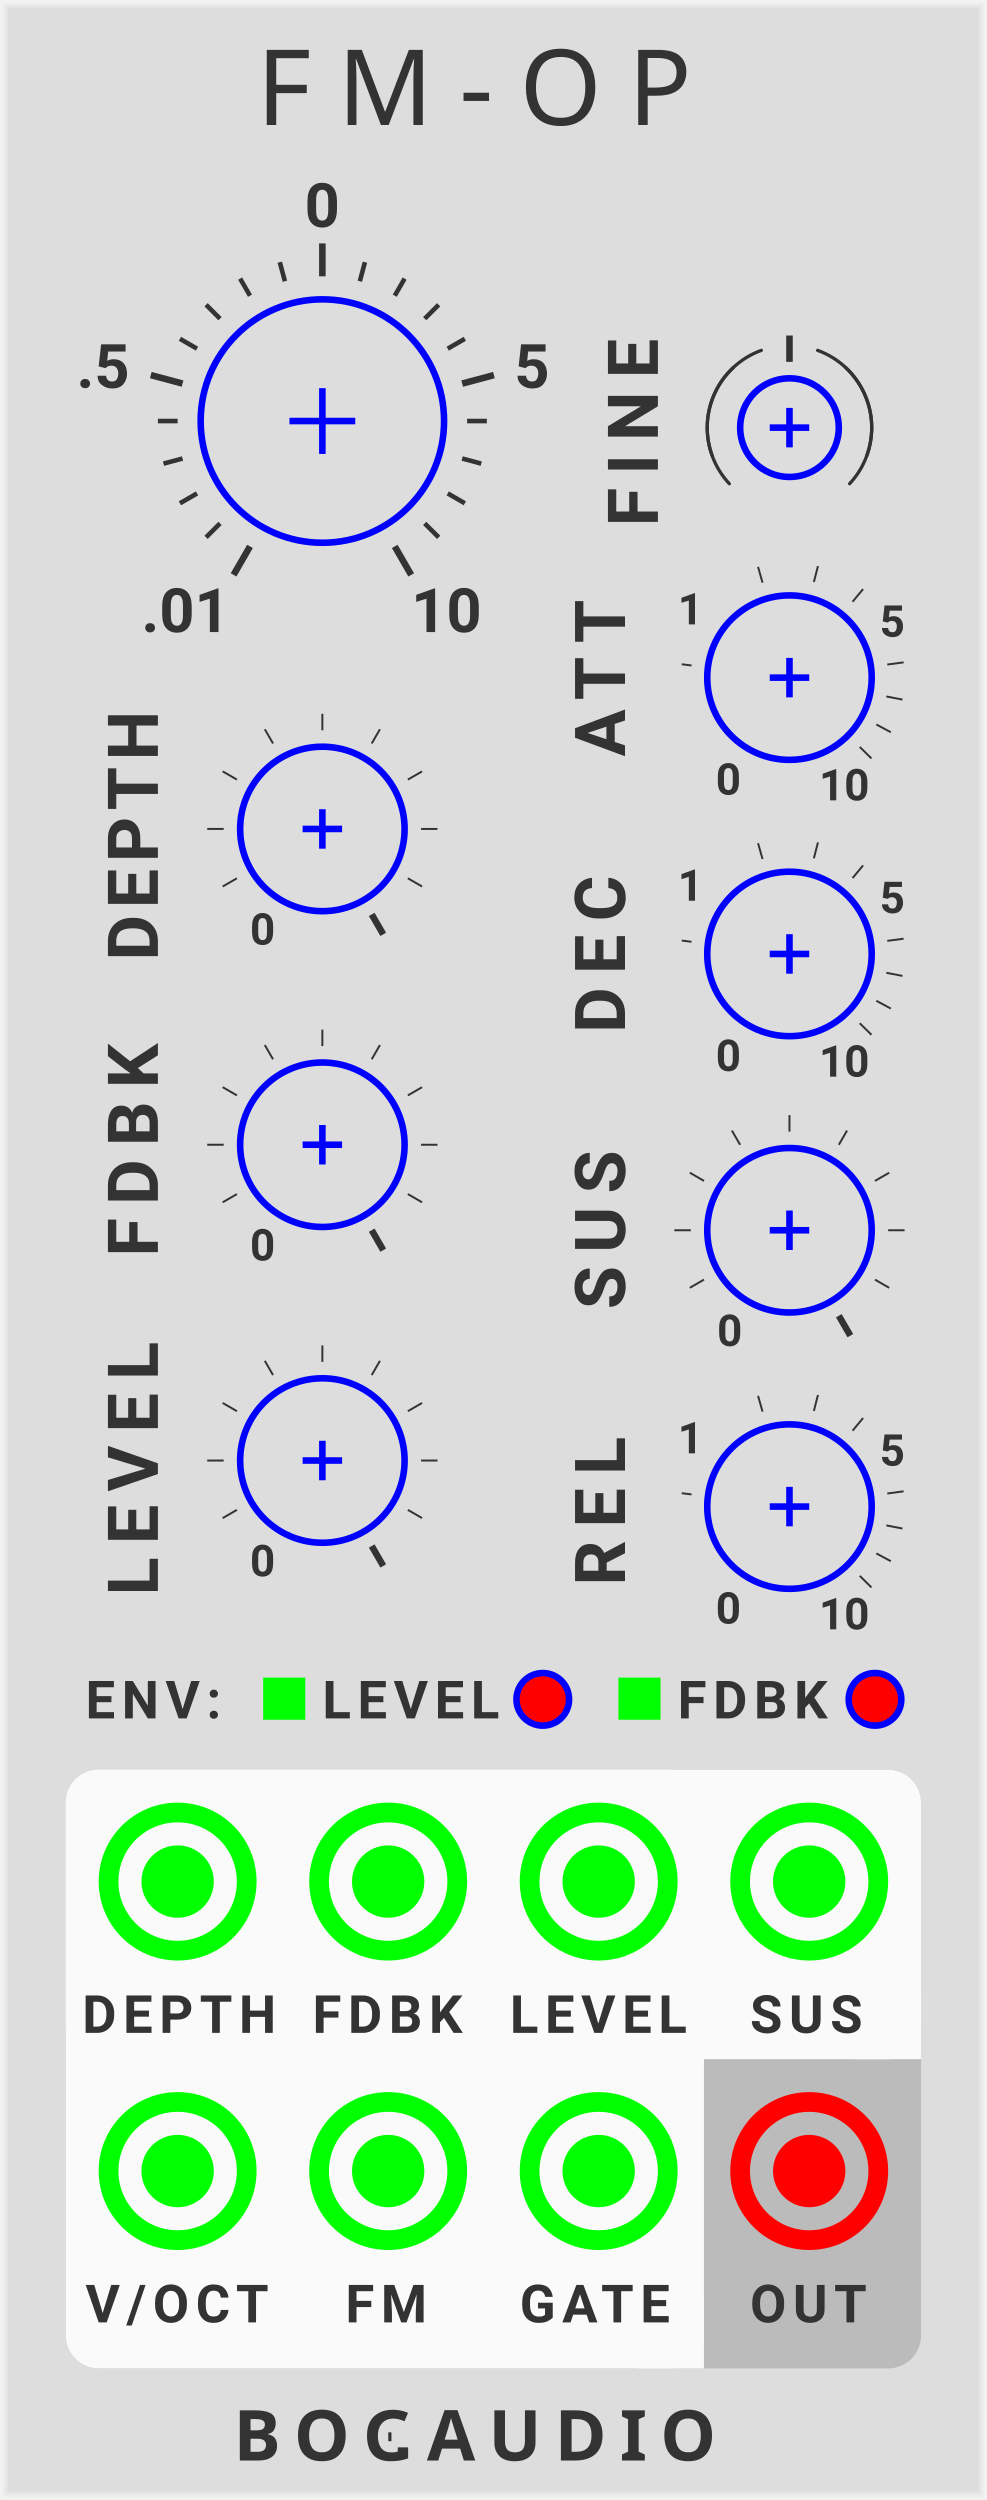
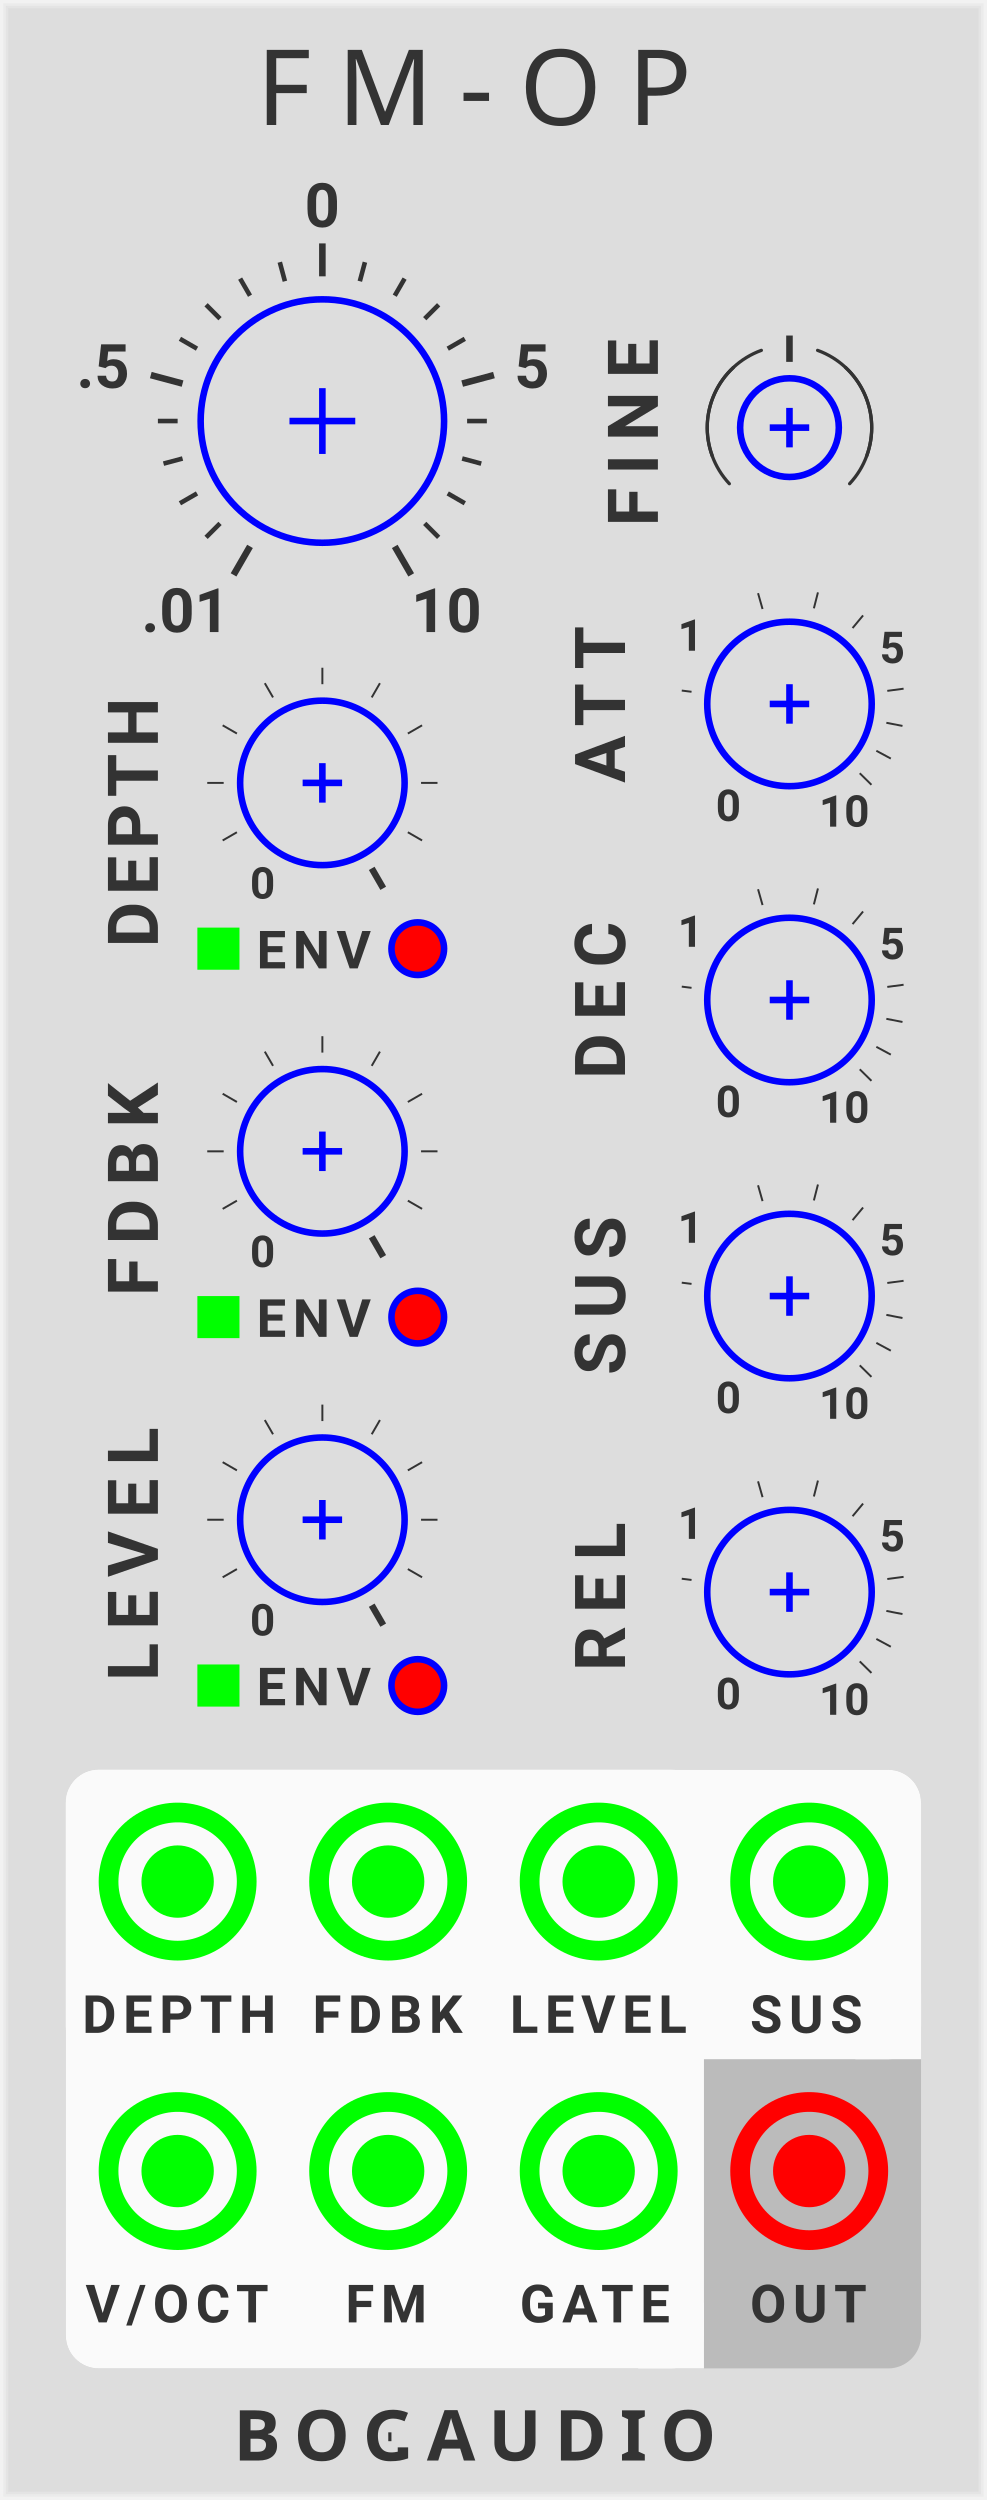
<svg xmlns="http://www.w3.org/2000/svg" xmlns:xlink="http://www.w3.org/1999/xlink" version="1.1" width="150" height="380" viewBox="0 0 150 380">
  <style>
    text {
      fill: #333;
      font-family: 'Roboto', sans-serif;
      font-weight: bold;
    }
    text.title {
      font-family: 'Comfortaa', sans-serif;
      font-weight: normal;
    }
    text.brand {
      font-family: 'Audiowide', sans-serif;
      font-weight: bold;
    }
  </style>
  <defs>
    <symbol id="knob" viewBox="0 0 38px 38px">
      <g transform="translate(19 19)">
        <polyline points="-5,0 5,0" stroke-width="1" stroke="#00f" />
        <polyline points="0,-5 0,5" stroke-width="1" stroke="#00f" />
        <circle cx="0" cy="0" r="18.5" stroke-width="1" stroke="#00f" fill="none" />
      </g>
    </symbol>
    <symbol id="knob-medium" viewBox="0 0 26px 26px">
      <g transform="translate(13 13)">
        <polyline points="-3,0 3,0" stroke-width="1" stroke="#00f" />
        <polyline points="0,-3 0,3" stroke-width="1" stroke="#00f" />
        <circle cx="0" cy="0" r="12.5" stroke-width="1" stroke="#00f" fill="none" />
      </g>
    </symbol>
    <symbol id="knob-smallest" viewBox="0 0 16px 16px">
      <g transform="translate(8 8)">
        <polyline points="-3,0 3,0" stroke-width="1" stroke="#00f" />
        <polyline points="0,-3 0,3" stroke-width="1" stroke="#00f" />
        <circle r="7.5" stroke-width="1" stroke="#00f" fill="none" />
      </g>
    </symbol>
    <symbol id="knobguide-ratio" viewBox="0 0 88px 78px">
      <g transform="translate(49 39)">
        <g transform="rotate(-240) translate(19 0)">
          <polyline points="0,0 5,0" stroke-width="1" stroke="#333" transform="translate(3 0)" />
          <text font-size="7.0pt" transform="translate(14 0) rotate(240) translate(-11 3.5)">.01</text>
        </g>
        <polyline points="0,0 3,0" stroke-width="0.7" stroke="#333" transform="rotate(-225) translate(22 0)" />
        <polyline points="0,0 3,0" stroke-width="0.7" stroke="#333" transform="rotate(-210) translate(22 0)" />
        <polyline points="0,0 3,0" stroke-width="0.7" stroke="#333" transform="rotate(-195) translate(22 0)" />
        <polyline points="0,0 3,0" stroke-width="0.7" stroke="#333" transform="rotate(-180) translate(22 0)" />
        <g transform="rotate(-165) translate(19 0)">
          <polyline points="0,0 5,0" stroke-width="1" stroke="#333" transform="translate(3 0)" />
          <text font-size="7.0pt" transform="translate(14 0) rotate(165) translate(-5.5 3.5)">.5</text>
        </g>
        <polyline points="0,0 3,0" stroke-width="0.7" stroke="#333" transform="rotate(-150) translate(22 0)" />
        <polyline points="0,0 3,0" stroke-width="0.7" stroke="#333" transform="rotate(-135) translate(22 0)" />
        <polyline points="0,0 3,0" stroke-width="0.7" stroke="#333" transform="rotate(-120) translate(22 0)" />
        <polyline points="0,0 3,0" stroke-width="0.7" stroke="#333" transform="rotate(-105) translate(22 0)" />
        <g transform="rotate(-90) translate(19 0)">
          <polyline points="0,0 5,0" stroke-width="1" stroke="#333" transform="translate(3 0)" />
          <text font-size="7.0pt" transform="translate(14 0) rotate(90) translate(-2.7 3.5)">0</text>
        </g>
        <polyline points="0,0 3,0" stroke-width="0.7" stroke="#333" transform="rotate(-75) translate(22 0)" />
        <polyline points="0,0 3,0" stroke-width="0.7" stroke="#333" transform="rotate(-60) translate(22 0)" />
        <polyline points="0,0 3,0" stroke-width="0.7" stroke="#333" transform="rotate(-45) translate(22 0)" />
        <polyline points="0,0 3,0" stroke-width="0.7" stroke="#333" transform="rotate(-30) translate(22 0)" />
        <g transform="rotate(-15) translate(19 0)">
          <polyline points="0,0 5,0" stroke-width="1" stroke="#333" transform="translate(3 0)" />
          <text font-size="7.0pt" transform="translate(14 0) rotate(15) translate(-2.7 3.5)">5</text>
        </g>
        <polyline points="0,0 3,0" stroke-width="0.7" stroke="#333" transform="rotate(0) translate(22 0)" />
        <polyline points="0,0 3,0" stroke-width="0.7" stroke="#333" transform="rotate(15) translate(22 0)" />
        <polyline points="0,0 3,0" stroke-width="0.7" stroke="#333" transform="rotate(30) translate(22 0)" />
        <polyline points="0,0 3,0" stroke-width="0.7" stroke="#333" transform="rotate(45) translate(22 0)" />
        <g transform="rotate(60) translate(19 0)">
          <polyline points="0,0 5,0" stroke-width="1" stroke="#333" transform="translate(3 0)" />
          <text font-size="7.0pt" transform="translate(14 0) rotate(-60) translate(-3 3.5)">10</text>
        </g>
      </g>
    </symbol>
    <symbol id="knobguide-linear" viewBox="0 0 45px 45px">
      <g transform="translate(22.5 22.5)">
        <text font-size="5.0pt" transform="rotate(-240) translate(18 0) rotate(240) translate(-2 2)">0</text>
        <polyline points="0,0 2.5,0" stroke-width="0.3" stroke="#333" transform="rotate(-210) translate(15 0)" />
        <polyline points="0,0 2.5,0" stroke-width="0.3" stroke="#333" transform="rotate(-180) translate(15 0)" />
        <polyline points="0,0 2.5,0" stroke-width="0.3" stroke="#333" transform="rotate(-150) translate(15 0)" />
        <polyline points="0,0 2.5,0" stroke-width="0.3" stroke="#333" transform="rotate(-120) translate(15 0)" />
        <polyline points="0,0 2.5,0" stroke-width="0.3" stroke="#333" transform="rotate(-90) translate(15 0)" />
        <polyline points="0,0 2.5,0" stroke-width="0.3" stroke="#333" transform="rotate(-60) translate(15 0)" />
        <polyline points="0,0 2.5,0" stroke-width="0.3" stroke="#333" transform="rotate(-30) translate(15 0)" />
        <polyline points="0,0 2.5,0" stroke-width="0.3" stroke="#333" transform="rotate(0) translate(15 0)" />
        <polyline points="0,0 2.5,0" stroke-width="0.3" stroke="#333" transform="rotate(30) translate(15 0)" />
        <polyline points="0,0 3.5,0" stroke-width="1" stroke="#333" transform="rotate(60) translate(15 0)" />
      </g>
    </symbol>
    <symbol id="knobguide-time" viewBox="0 0 45px 45px">
      <g transform="translate(22.5 22.5)">
        <g transform="rotate(-240) translate(15 0)">
          <text font-size="5.0pt" transform="translate(3 0) rotate(240) translate(-2.2 2.2)">0</text>
        </g>
        <g transform="rotate(-172.92) translate(15 0)">
          <polyline points="0,0 1.5,0" stroke-width="0.3" stroke="#333" />
        </g>
        <g transform="rotate(-145.13) translate(15 0)">
          <text font-size="5.0pt" transform="translate(3 0) rotate(145.13) translate(-2.2 2.2)">1</text>
        </g>
        <g transform="rotate(-105.84) translate(15 0)">
          <polyline points="0,0 2.5,0" stroke-width="0.3" stroke="#333" />
        </g>
        <g transform="rotate(-75.68) translate(15 0)">
          <polyline points="0,0 2.5,0" stroke-width="0.3" stroke="#333" />
        </g>
        <g transform="rotate(-50.26) translate(15 0)">
          <polyline points="0,0 2.5,0" stroke-width="0.3" stroke="#333" />
        </g>
        <g transform="rotate(-27.87) translate(15 0)">
          <text font-size="5.0pt" transform="translate(3 0) rotate(27.87) translate(-2.2 2.2)">5</text>
        </g>
        <g transform="rotate(-7.62) translate(15 0)">
          <polyline points="0,0 2.5,0" stroke-width="0.3" stroke="#333" />
        </g>
        <g transform="rotate(11) translate(15 0)">
          <polyline points="0,0 2.5,0" stroke-width="0.3" stroke="#333" />
        </g>
        <g transform="rotate(28.33) translate(15 0)">
          <polyline points="0,0 2.5,0" stroke-width="0.3" stroke="#333" />
        </g>
        <g transform="rotate(44.6) translate(15 0)">
          <polyline points="0,0 2.5,0" stroke-width="0.3" stroke="#333" />
        </g>
        <g transform="rotate(60) translate(16 0)">
          <text font-size="5.0pt" transform="translate(3 0) rotate(-60) translate(-5 2.2)">10</text>
        </g>
      </g>
    </symbol>
    <symbol id="knobguide-centertick" viewBox="0 0 40px 40px">
      <g transform="translate(20 20)">
        <g transform="rotate(-90) translate(10 0)">
          <polyline points="0,0 4,0" stroke-width="1" stroke="#333" />
        </g>
        <path d="M 0 -12.5 A 12.5 12.5 0 0 1 12.5 0" stroke="#333" stroke-width="0.5" stroke-linecap="round" fill="none" transform="rotate(20)" />
        <path d="M 0 -12.5 A 12.5 12.5 0 0 1 12.5 0" stroke="#333" stroke-width="0.5" stroke-linecap="round" fill="none" transform="rotate(43)" />
        <path d="M 0 -12.5 A 12.5 12.5 0 0 0 -12.5 0" stroke="#333" stroke-width="0.5" stroke-linecap="round" fill="none" transform="rotate(-20)" />
        <path d="M 0 -12.5 A 12.5 12.5 0 0 0 -12.5 0" stroke="#333" stroke-width="0.5" stroke-linecap="round" fill="none" transform="rotate(-43)" />
      </g>
    </symbol>
    <symbol id="input" viewBox="0 0 24px 24px">
      <g transform="translate(12 12)">
        <circle cx="0" cy="0" r="5" stroke-width="1" stroke="#0f0" fill="#0f0" />
        <circle cx="0" cy="0" r="10.5" stroke-width="3" stroke="#0f0" fill="none" />
      </g>
    </symbol>
    <symbol id="output" viewBox="0 0 24px 24px">
      <g transform="translate(12 12)">
        <circle cx="0" cy="0" r="5" stroke-width="1" stroke="#f00" fill="#f00" />
        <circle cx="0" cy="0" r="10.5" stroke-width="3" stroke="#f00" fill="none" />
      </g>
    </symbol>
    <symbol id="button-small" viewBox="0 0 9px 9px">
      <g transform="translate(4.5 4.5)">
        <circle r="4" stroke-width="1" stroke="#00f" fill="#f00" />
      </g>
    </symbol>
    <symbol id="light-small" viewBox="0 0 6.4px 6.4px">
      <rect width="6.4" height="6.4" fill="#0f0" />
    </symbol>
  </defs>
  <rect width="100%" height="100%" fill="#ddd" />
  <polyline points="1,1 149,1 149,379 1,379 1,1" stroke="#e4e4e4" stroke-width="0.5" fill="none" />
  <polyline points="0.5,0.5 149.5,0.5 149.5,379.5 0.5,379.5 0.5,0.5" stroke="#ebebeb" stroke-width="0.8" fill="none" />
  <polyline points="0,0 150,0 150,380 0,380 0,0" stroke="#f2f2f2" stroke-width="1" fill="none" />
  <text class="title" x="39" y="19" font-size="12pt" letter-spacing="4px">FM-OP</text>
  <g transform="translate(35.5 374)">
    <text class="brand" font-size="8pt" letter-spacing="2px">BOGAUDIO</text>
    <rect width="3.0" height="3" fill="#ddd" transform="translate(24 -5)" />
  </g>
  <g transform="translate(10 25)">
    <g transform="translate(0 20)">
      <use id="RATIO_PARAM" xlink:href="#knob" transform="translate(20 0)" />
    </g>
    <use xlink:href="#knobguide-ratio" transform="translate(-10 0)" />
    <g transform="translate(82 20)">
      <text font-size="8pt" letter-spacing="2px" transform="translate(8 35) rotate(270)">FINE</text>
      <use id="FINE_PARAM" xlink:href="#knob-smallest" transform="translate(20 12)" />
    </g>
    <use xlink:href="#knobguide-centertick" transform="translate(90 20)" />
  </g>
-   <g transform="translate(87 90)">
-     <g transform="translate(0 0)">
-       <text font-size="8pt" letter-spacing="2px" transform="translate(8 25) rotate(270)">ATT</text>
-       <use id="ATTACK_PARAM" xlink:href="#knob-medium" transform="translate(20 0)" />
-     </g>
-     <use xlink:href="#knobguide-time" transform="translate(10.5 -9.5)" />
-     <g transform="translate(0 42)">
-       <text font-size="8pt" letter-spacing="2px" transform="translate(8 25) rotate(270)">DEC</text>
-       <use id="DECAY_PARAM" xlink:href="#knob-medium" transform="translate(20 0)" />
-     </g>
-     <use xlink:href="#knobguide-time" transform="translate(10.5 32.5)" />
-     <g transform="translate(0 84)">
-       <text font-size="8pt" letter-spacing="2px" transform="translate(8 25) rotate(270)">SUS</text>
-       <use id="SUSTAIN_PARAM" xlink:href="#knob-medium" transform="translate(20 0)" />
-     </g>
-     <use xlink:href="#knobguide-linear" transform="translate(10.5 74.5)" />
-     <g transform="translate(0 126)">
-       <text font-size="8pt" letter-spacing="2px" transform="translate(8 25) rotate(270)">REL</text>
-       <use id="RELEASE_PARAM" xlink:href="#knob-medium" transform="translate(20 0)" />
-     </g>
-     <use xlink:href="#knobguide-time" transform="translate(10.5 116.5)" />
-   </g>
-   <g transform="translate(16 113)">
-     <g transform="translate(0 0)">
-       <text font-size="8pt" letter-spacing="1px" transform="translate(8 33) rotate(270)">DEPTH</text>
-       <use id="DEPTH_PARAM" xlink:href="#knob-medium" transform="translate(20 0)" />
+   <g transform="translate(87 94)">
+     <text font-size="8pt" letter-spacing="2px" transform="translate(8 25) rotate(270)">ATT</text>
+     <use id="ATTACK_PARAM" xlink:href="#knob-medium" transform="translate(20 0)" />
+     <use xlink:href="#knobguide-time" transform="translate(10.5 -9.5)" />
+   </g>
+   <g transform="translate(87 139)">
+     <text font-size="8pt" letter-spacing="2px" transform="translate(8 25) rotate(270)">DEC</text>
+     <use id="DECAY_PARAM" xlink:href="#knob-medium" transform="translate(20 0)" />
+     <use xlink:href="#knobguide-time" transform="translate(10.5 -9.5)" />
+   </g>
+   <g transform="translate(87 184)">
+     <text font-size="8pt" letter-spacing="2px" transform="translate(8 25) rotate(270)">SUS</text>
+     <use id="SUSTAIN_PARAM" xlink:href="#knob-medium" transform="translate(20 0)" />
+     <use xlink:href="#knobguide-time" transform="translate(10.5 -9.5)" />
+   </g>
+   <g transform="translate(87 229)">
+     <text font-size="8pt" letter-spacing="2px" transform="translate(8 25) rotate(270)">REL</text>
+     <use id="RELEASE_PARAM" xlink:href="#knob-medium" transform="translate(20 0)" />
+     <use xlink:href="#knobguide-time" transform="translate(10.5 -9.5)" />
+   </g>
+   <g transform="translate(16 106)">
+     <text font-size="8pt" letter-spacing="1px" transform="translate(8 38) rotate(270)">DEPTH</text>
+     <use id="DEPTH_PARAM" xlink:href="#knob-medium" transform="translate(20 0)" />
+     <g transform="translate(14 35)">
+       <use id="ENV_TO_DEPTH_LIGHT" xlink:href="#light-small" transform="translate(0 0)" />
+       <text font-size="6pt" letter-spacing="1px" transform="translate(9 6.2)">ENV</text>
+       <use id="ENV_TO_DEPTH_PARAM" xlink:href="#button-small" transform="translate(29 -1.3)" />
    </g>
    <use xlink:href="#knobguide-linear" transform="translate(10.5 -9.5)" />
-     <g transform="translate(0 48)">
-       <text font-size="8pt" letter-spacing="2px" transform="translate(8 30) rotate(270)">FDBK</text>
-       <use id="FEEDBACK_PARAM" xlink:href="#knob-medium" transform="translate(20 0)" />
-     </g>
-     <use xlink:href="#knobguide-linear" transform="translate(10.5 38.5)" />
-     <g transform="translate(0 96)">
-       <text font-size="8pt" letter-spacing="2px" transform="translate(8 33.5) rotate(270)">LEVEL</text>
-       <use id="LEVEL_PARAM" xlink:href="#knob-medium" transform="translate(20 0)" />
-     </g>
-     <use xlink:href="#knobguide-linear" transform="translate(10.5 86.5)" />
-   </g>
-   <g transform="translate(13 237.5)">
-     <g transform="translate(0 17.5)">
-       <text font-size="6pt" letter-spacing="1px" transform="translate(0 6.2)">ENV:</text>
-       <g transform="translate(27 0)">
-         <use id="ENV_TO_LEVEL_LIGHT" xlink:href="#light-small" transform="translate(0 0)" />
-         <text font-size="6pt" letter-spacing="1px" transform="translate(9 6.2)">LEVEL</text>
-         <use id="ENV_TO_LEVEL_PARAM" xlink:href="#button-small" transform="translate(38 -1.2)" />
-       </g>
-       <g transform="translate(81 0)">
-         <use id="ENV_TO_FEEDBACK_LIGHT" xlink:href="#light-small" transform="translate(0 0)" />
-         <text font-size="6pt" letter-spacing="1px" transform="translate(9 6.2)">FDBK</text>
-         <use id="ENV_TO_FEEDBACK_PARAM" xlink:href="#button-small" transform="translate(34.5 -1.2)" />
-       </g>
-     </g>
+   </g>
+   <g transform="translate(16 162)">
+     <text font-size="8pt" letter-spacing="2px" transform="translate(8 35) rotate(270)">FDBK</text>
+     <use id="FEEDBACK_PARAM" xlink:href="#knob-medium" transform="translate(20 0)" />
+     <g transform="translate(14 35)">
+       <use id="ENV_TO_FEEDBACK_LIGHT" xlink:href="#light-small" transform="translate(0 0)" />
+       <text font-size="6pt" letter-spacing="1px" transform="translate(9 6.2)">ENV</text>
+       <use id="ENV_TO_FEEDBACK_PARAM" xlink:href="#button-small" transform="translate(29 -1.3)" />
+     </g>
+     <use xlink:href="#knobguide-linear" transform="translate(10.5 -9.5)" />
+   </g>
+   <g transform="translate(16 218)">
+     <text font-size="8pt" letter-spacing="2px" transform="translate(8 37.5) rotate(270)">LEVEL</text>
+     <use id="LEVEL_PARAM" xlink:href="#knob-medium" transform="translate(20 0)" />
+     <g transform="translate(14 35)">
+       <use id="ENV_TO_LEVEL_LIGHT" xlink:href="#light-small" transform="translate(0 0)" />
+       <text font-size="6pt" letter-spacing="1px" transform="translate(9 6.2)">ENV</text>
+       <use id="ENV_TO_LEVEL_PARAM" xlink:href="#button-small" transform="translate(29 -1.3)" />
+     </g>
+     <use xlink:href="#knobguide-linear" transform="translate(10.5 -9.5)" />
  </g>
  <g transform="translate(0 269)">
    <rect width="130" height="91" rx="5" fill="#bbb" transform="translate(10 0)" />
    <rect width="97" height="91" rx="5" fill="#fafafa" transform="translate(10 0)" />
    <rect width="130" height="44" rx="5" fill="#fafafa" transform="translate(10 0)" />
    <rect width="10" height="10" fill="#fafafa" transform="translate(130 34)" />
    <rect width="10" height="10" fill="#fafafa" transform="translate(97 81)" />
    <g transform="translate(12 0)">
      <use id="DEPTH_INPUT" xlink:href="#input" transform="translate(3 5)" />
      <text font-size="6pt" letter-spacing="1px" transform="translate(0.5 40)">DEPTH</text>
    </g>
    <g transform="translate(44 0)">
      <use id="FEEDBACK_INPUT" xlink:href="#input" transform="translate(3 5)" />
      <text font-size="6pt" letter-spacing="1px" transform="translate(3.5 40)">FDBK</text>
    </g>
    <g transform="translate(76 0)">
      <use id="LEVEL_INPUT" xlink:href="#input" transform="translate(3 5)" />
      <text font-size="6pt" letter-spacing="1px" transform="translate(1.5 40)">LEVEL</text>
    </g>
    <g transform="translate(108 0)">
      <use id="SUSTAIN_INPUT" xlink:href="#input" transform="translate(3 5)" />
      <text font-size="6pt" letter-spacing="1px" transform="translate(6 40)">SUS</text>
    </g>
    <g transform="translate(10 44)">
      <g transform="translate(2 0)">
        <use id="PITCH_INPUT" xlink:href="#input" transform="translate(3 5)" />
        <text font-size="6pt" letter-spacing="1px" transform="translate(1 40)">V/OCT</text>
      </g>
      <g transform="translate(34 0)">
        <use id="FM_INPUT" xlink:href="#input" transform="translate(3 5)" />
        <text font-size="6pt" letter-spacing="1px" transform="translate(8.5 40)">FM</text>
      </g>
      <g transform="translate(66 0)">
        <use id="GATE_INPUT" xlink:href="#input" transform="translate(3 5)" />
        <text font-size="6pt" letter-spacing="1px" transform="translate(3 40)">GATE</text>
      </g>
      <g transform="translate(98 0)">
        <use id="AUDIO_OUTPUT" xlink:href="#output" transform="translate(3 5)" />
        <text font-size="6pt" letter-spacing="1px" transform="translate(6 40)">OUT</text>
      </g>
    </g>
  </g>
</svg>
